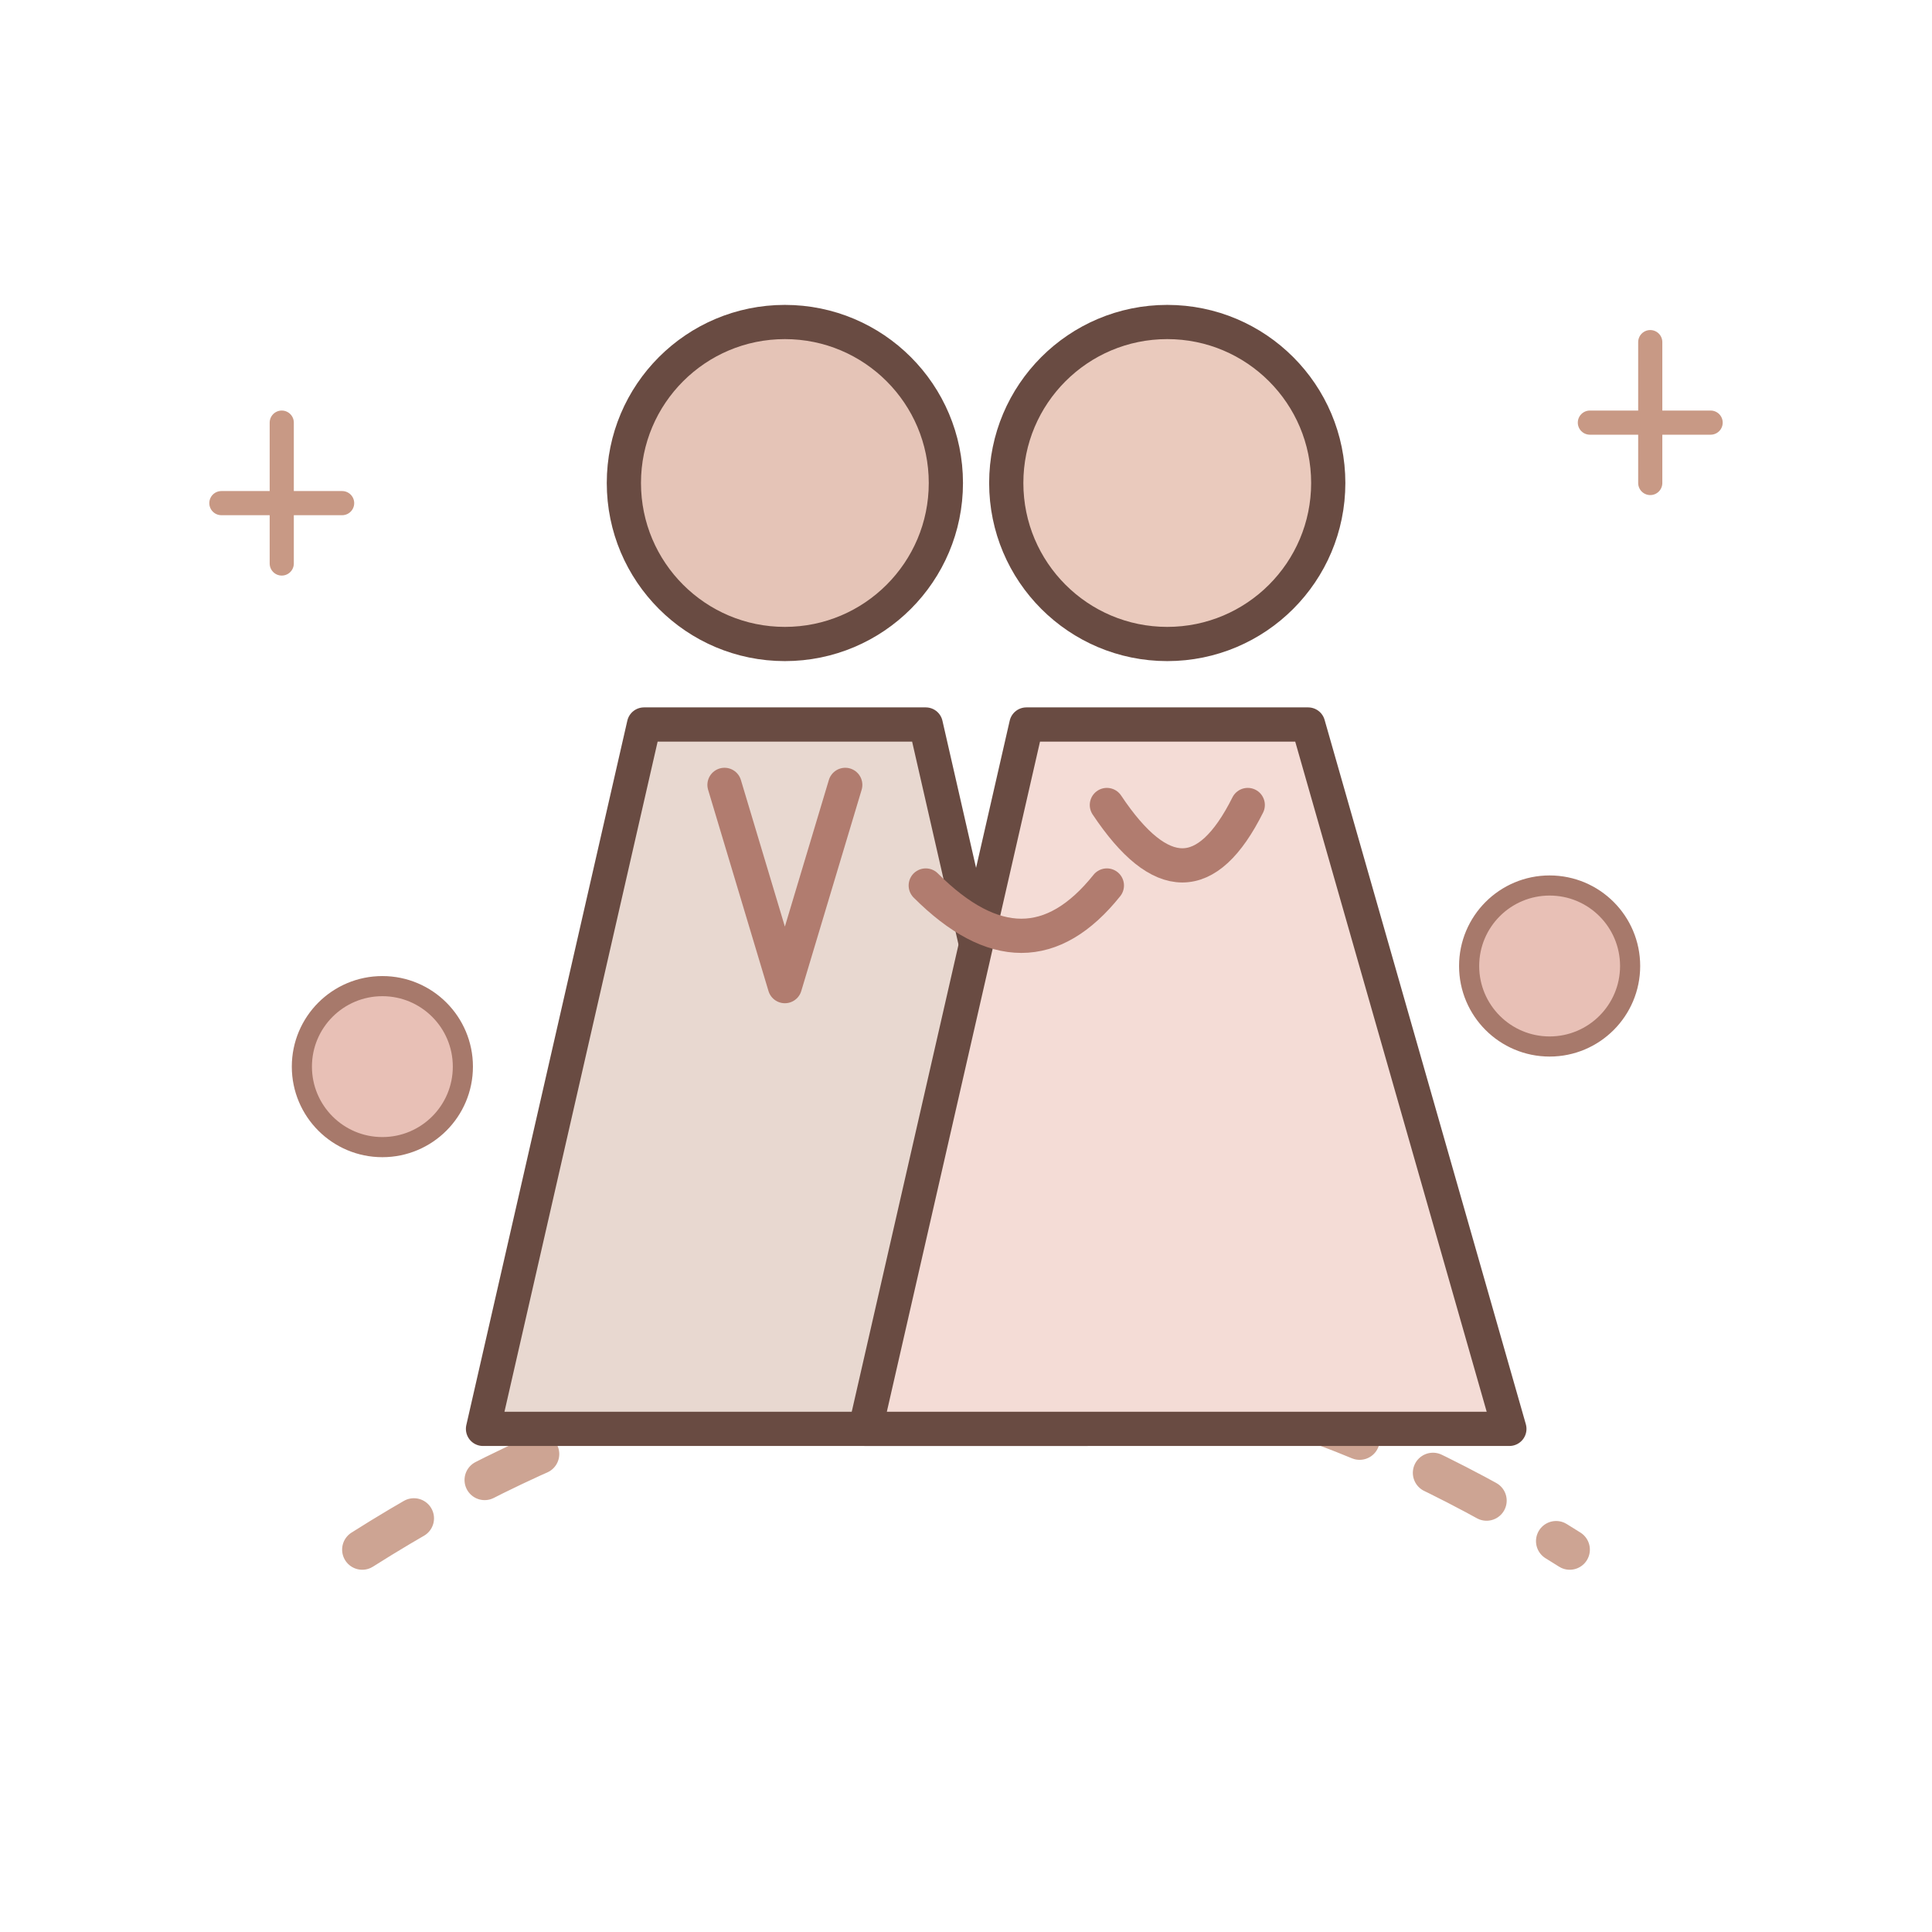
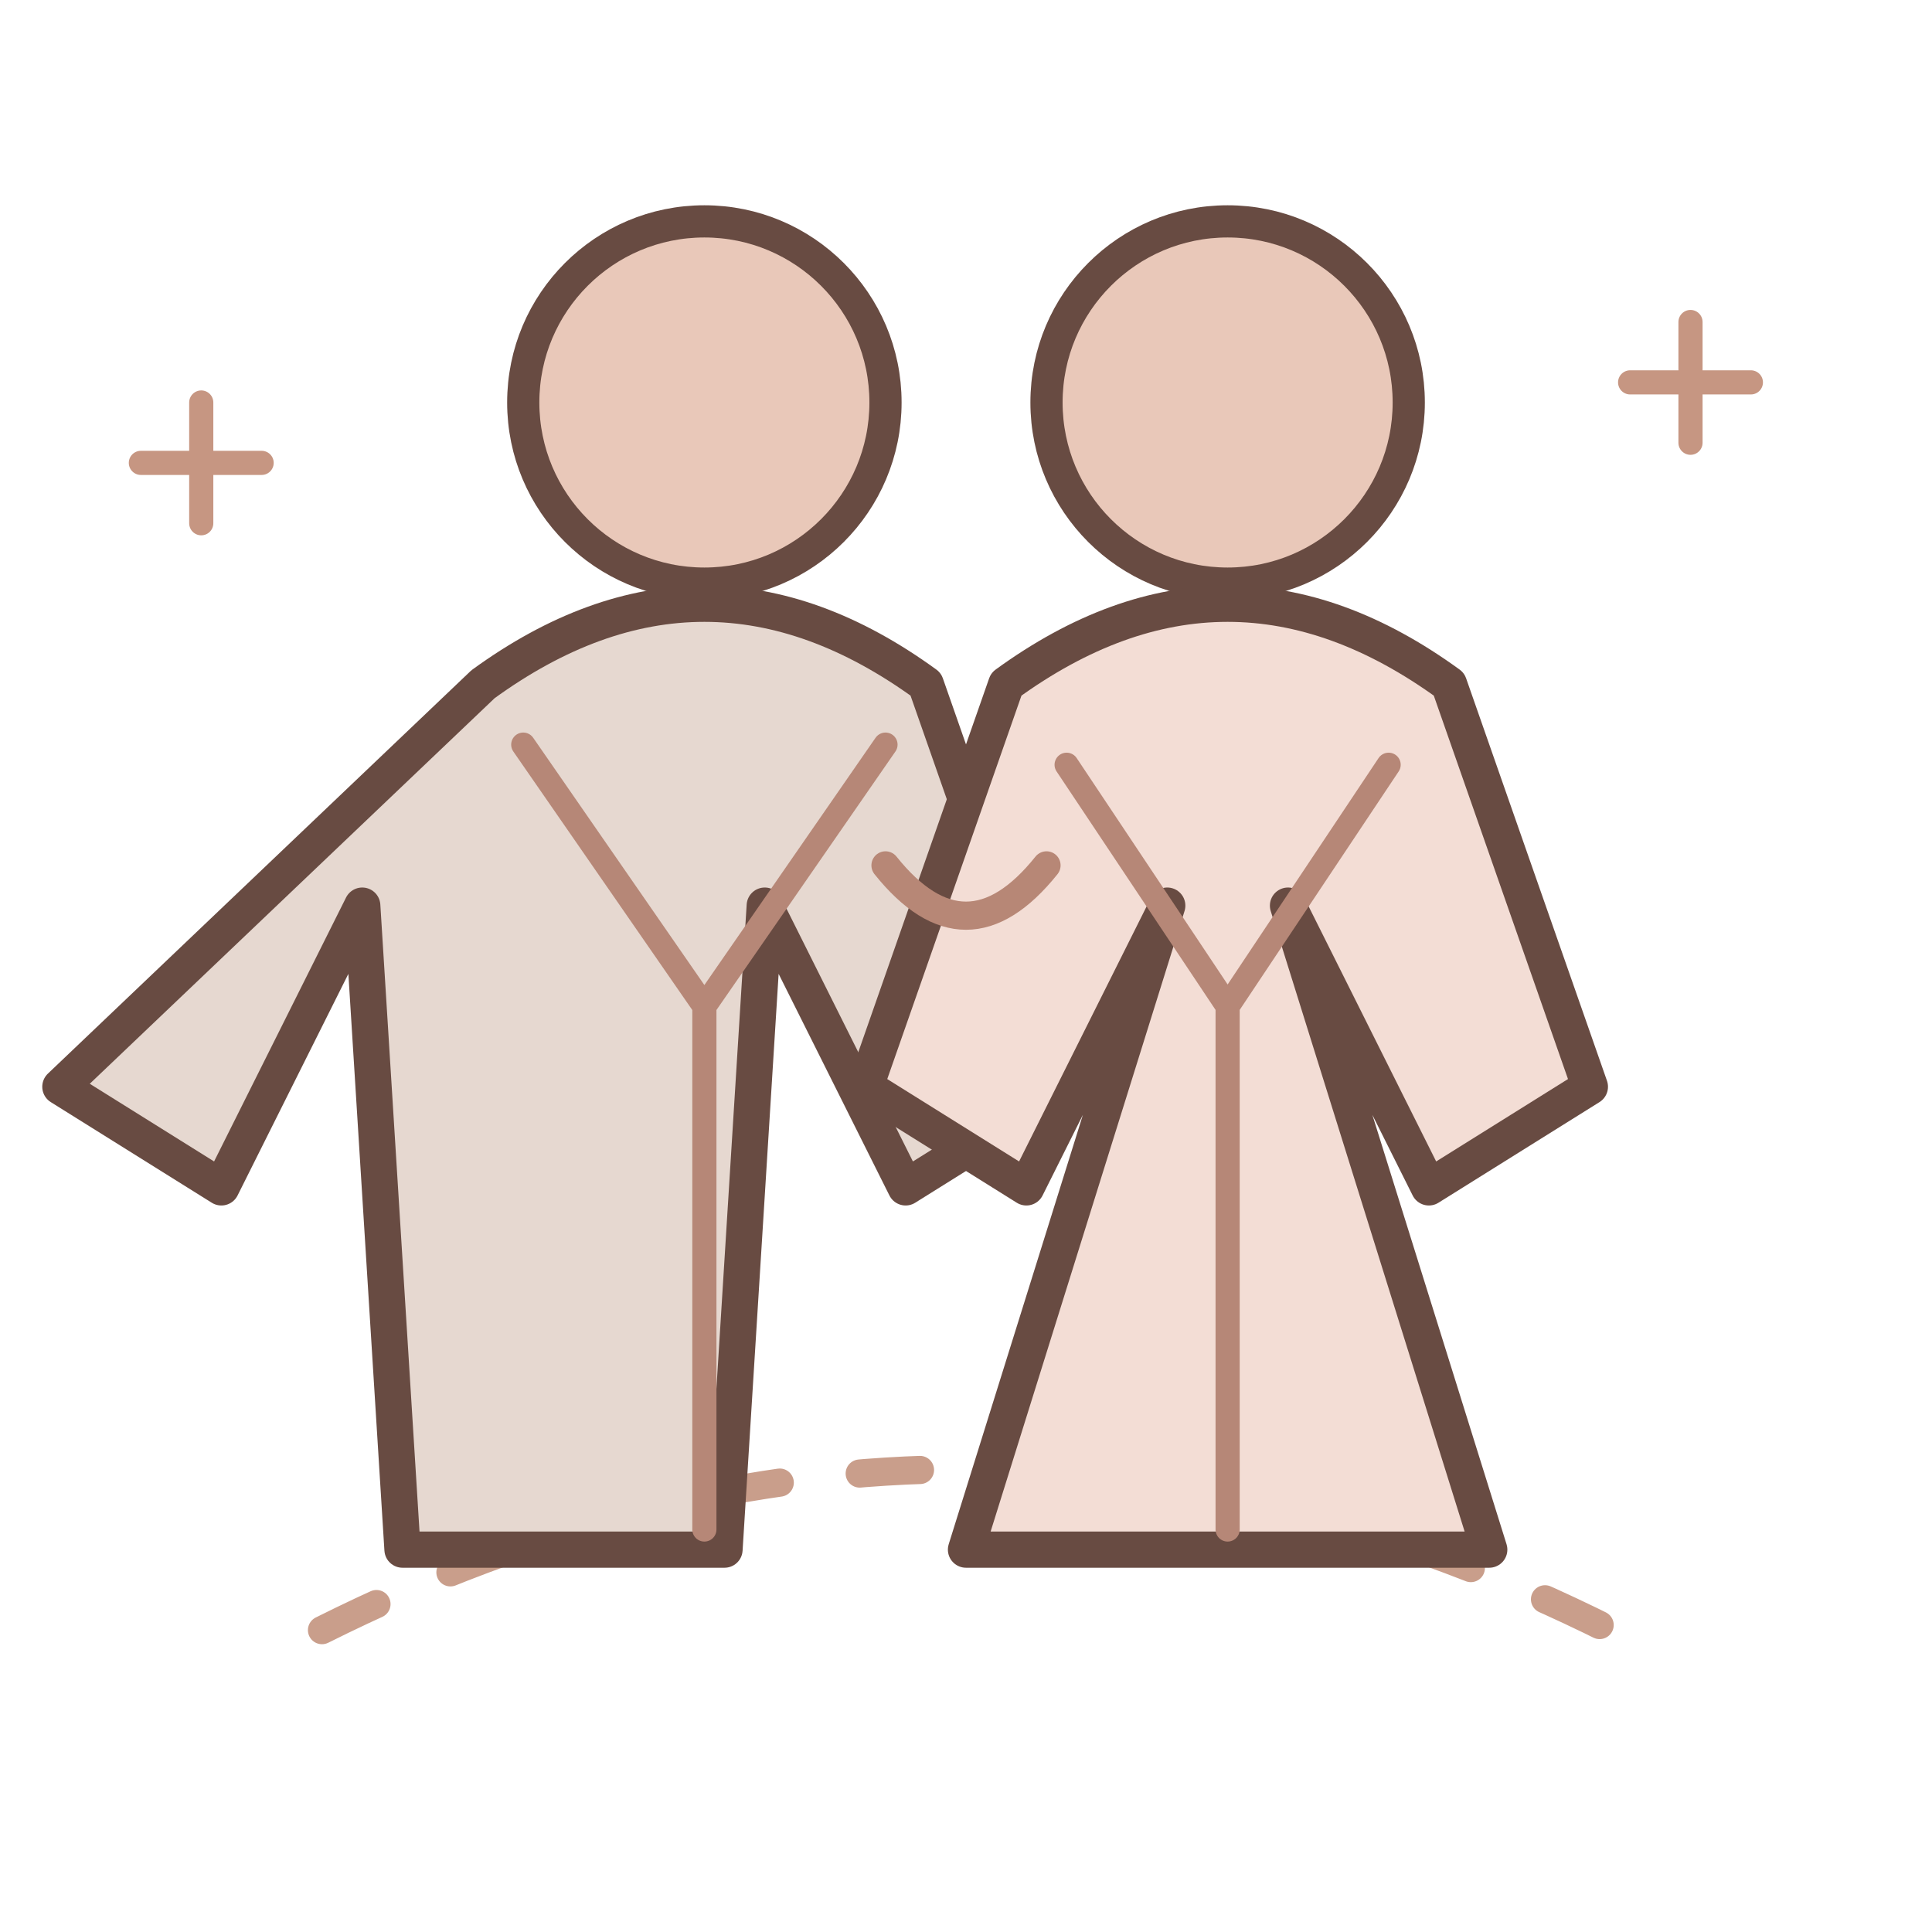
<svg xmlns="http://www.w3.org/2000/svg" viewBox="0 0 96 96" fill="none" stroke-linecap="round" stroke-linejoin="round">
-   <path d="M18 77q30-19 60 0" stroke="#CDA493" stroke-width="2" stroke-dasharray="3 4" />
-   <g stroke="#694B42" stroke-width="1.7">
-     <circle cx="39" cy="24" r="8" fill="#E5C4B7" />
-     <circle cx="58" cy="24" r="8" fill="#EACABD" />
-     <path d="M32 36l-8 35h30l-8-35z" fill="#E8D8D0" />
-     <path d="M51 36l-8 35h32L65 36z" fill="#F4DCD6" />
-     <path d="M46 44q5 5 9 0" fill="none" stroke="#B17C6F" />
-     <path d="M36 39l3 10 3-10m13 1q4 6 7 0" fill="none" stroke="#B17C6F" />
-   </g>
-   <g fill="#E8C0B6" stroke="#A7796B">
-     <circle cx="19" cy="53" r="4" />
-     <circle cx="77" cy="48" r="4" />
-   </g>
-   <path d="M14 21v7m-3-3h6M82 17v7m-3-3h6" stroke="#C89985" stroke-width="1.2" />
+   <path d="M16 81q32-16 64 0" stroke="#C99E8B" stroke-width="1.4" stroke-dasharray="3 4" />
+   <circle cx="35" cy="20" r="9" fill="#E9C8B9" stroke="#684B42" stroke-width="1.6" />
+   <circle cx="61" cy="20" r="9" fill="#E9C8B9" stroke="#684B42" stroke-width="1.6" />
+   <path d="M24 34q11-8 22 0l7 20-8 5-7-14-2 32H20l-2-32-7 14-8-5z" fill="#E6D8D0" stroke="#684B42" stroke-width="1.8" />
+   <path d="M50 34q11-8 22 0l7 20-8 5-7-14 10 32H48l10-32-7 14-8-5z" fill="#F3DDD5" stroke="#684B42" stroke-width="1.8" />
+   <path d="M26 37l9 13 9-13M53 38l8 12 8-12M35 50v26M61 50v26" stroke="#B68777" stroke-width="1.2" />
+   <path d="M44 43q4 5 8 0" stroke="#B78776" stroke-width="1.4" />
+   <path d="M10 20v6m-3-3h6M84 16v6m-3-3h6" stroke="#C69682" stroke-width="1.2" />
</svg>
